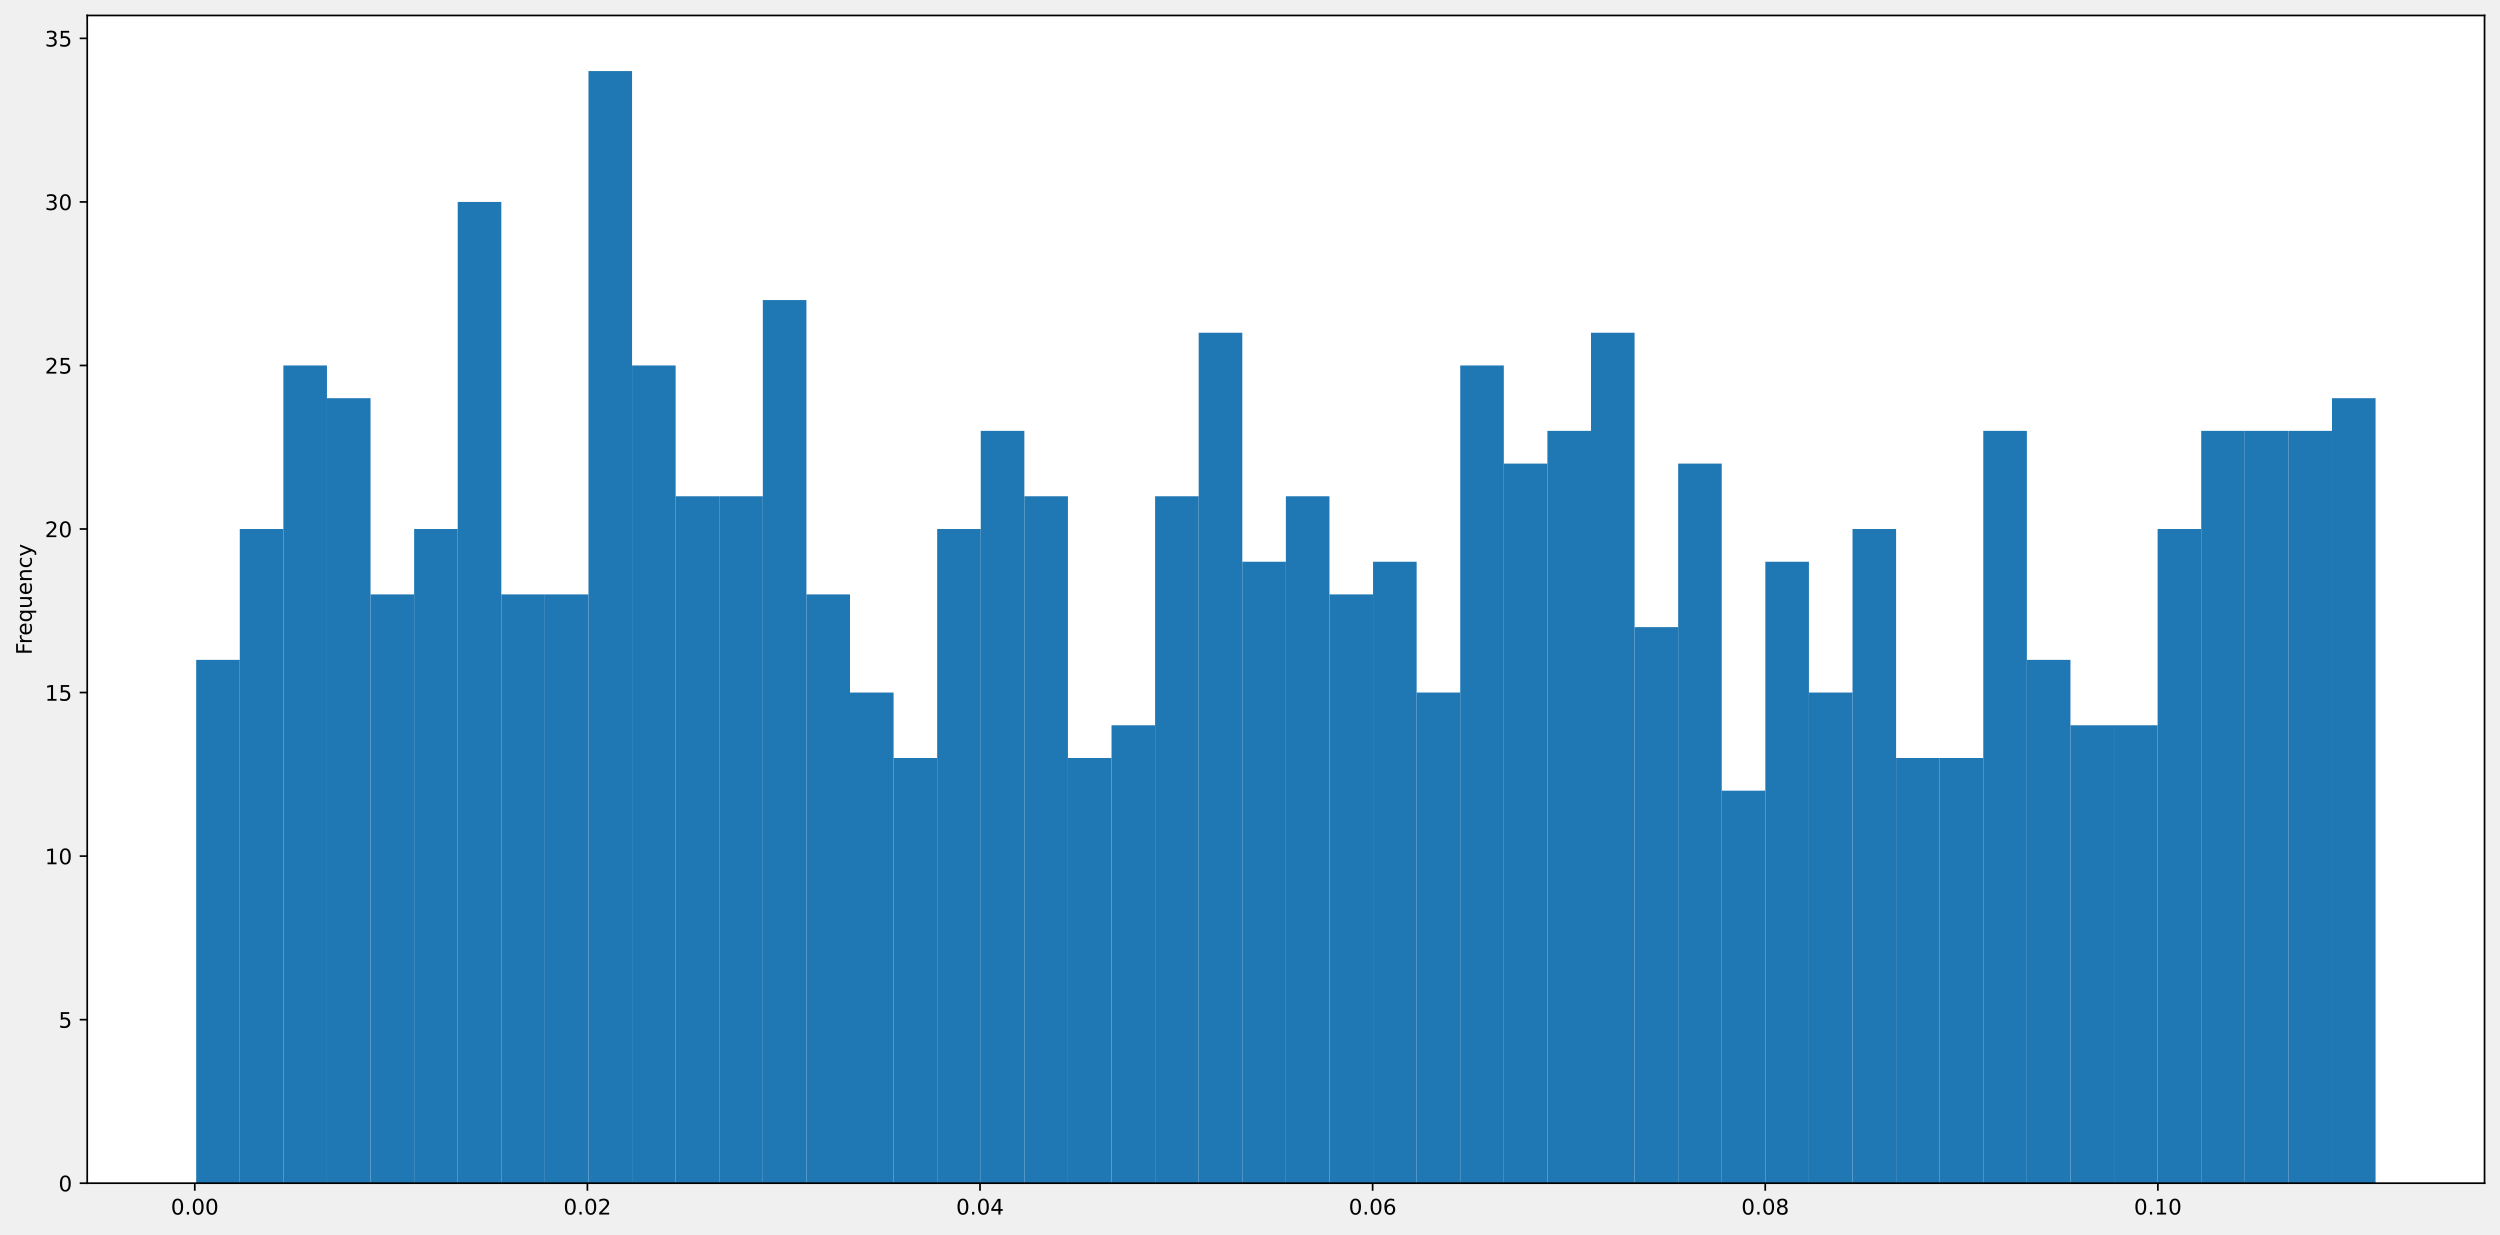
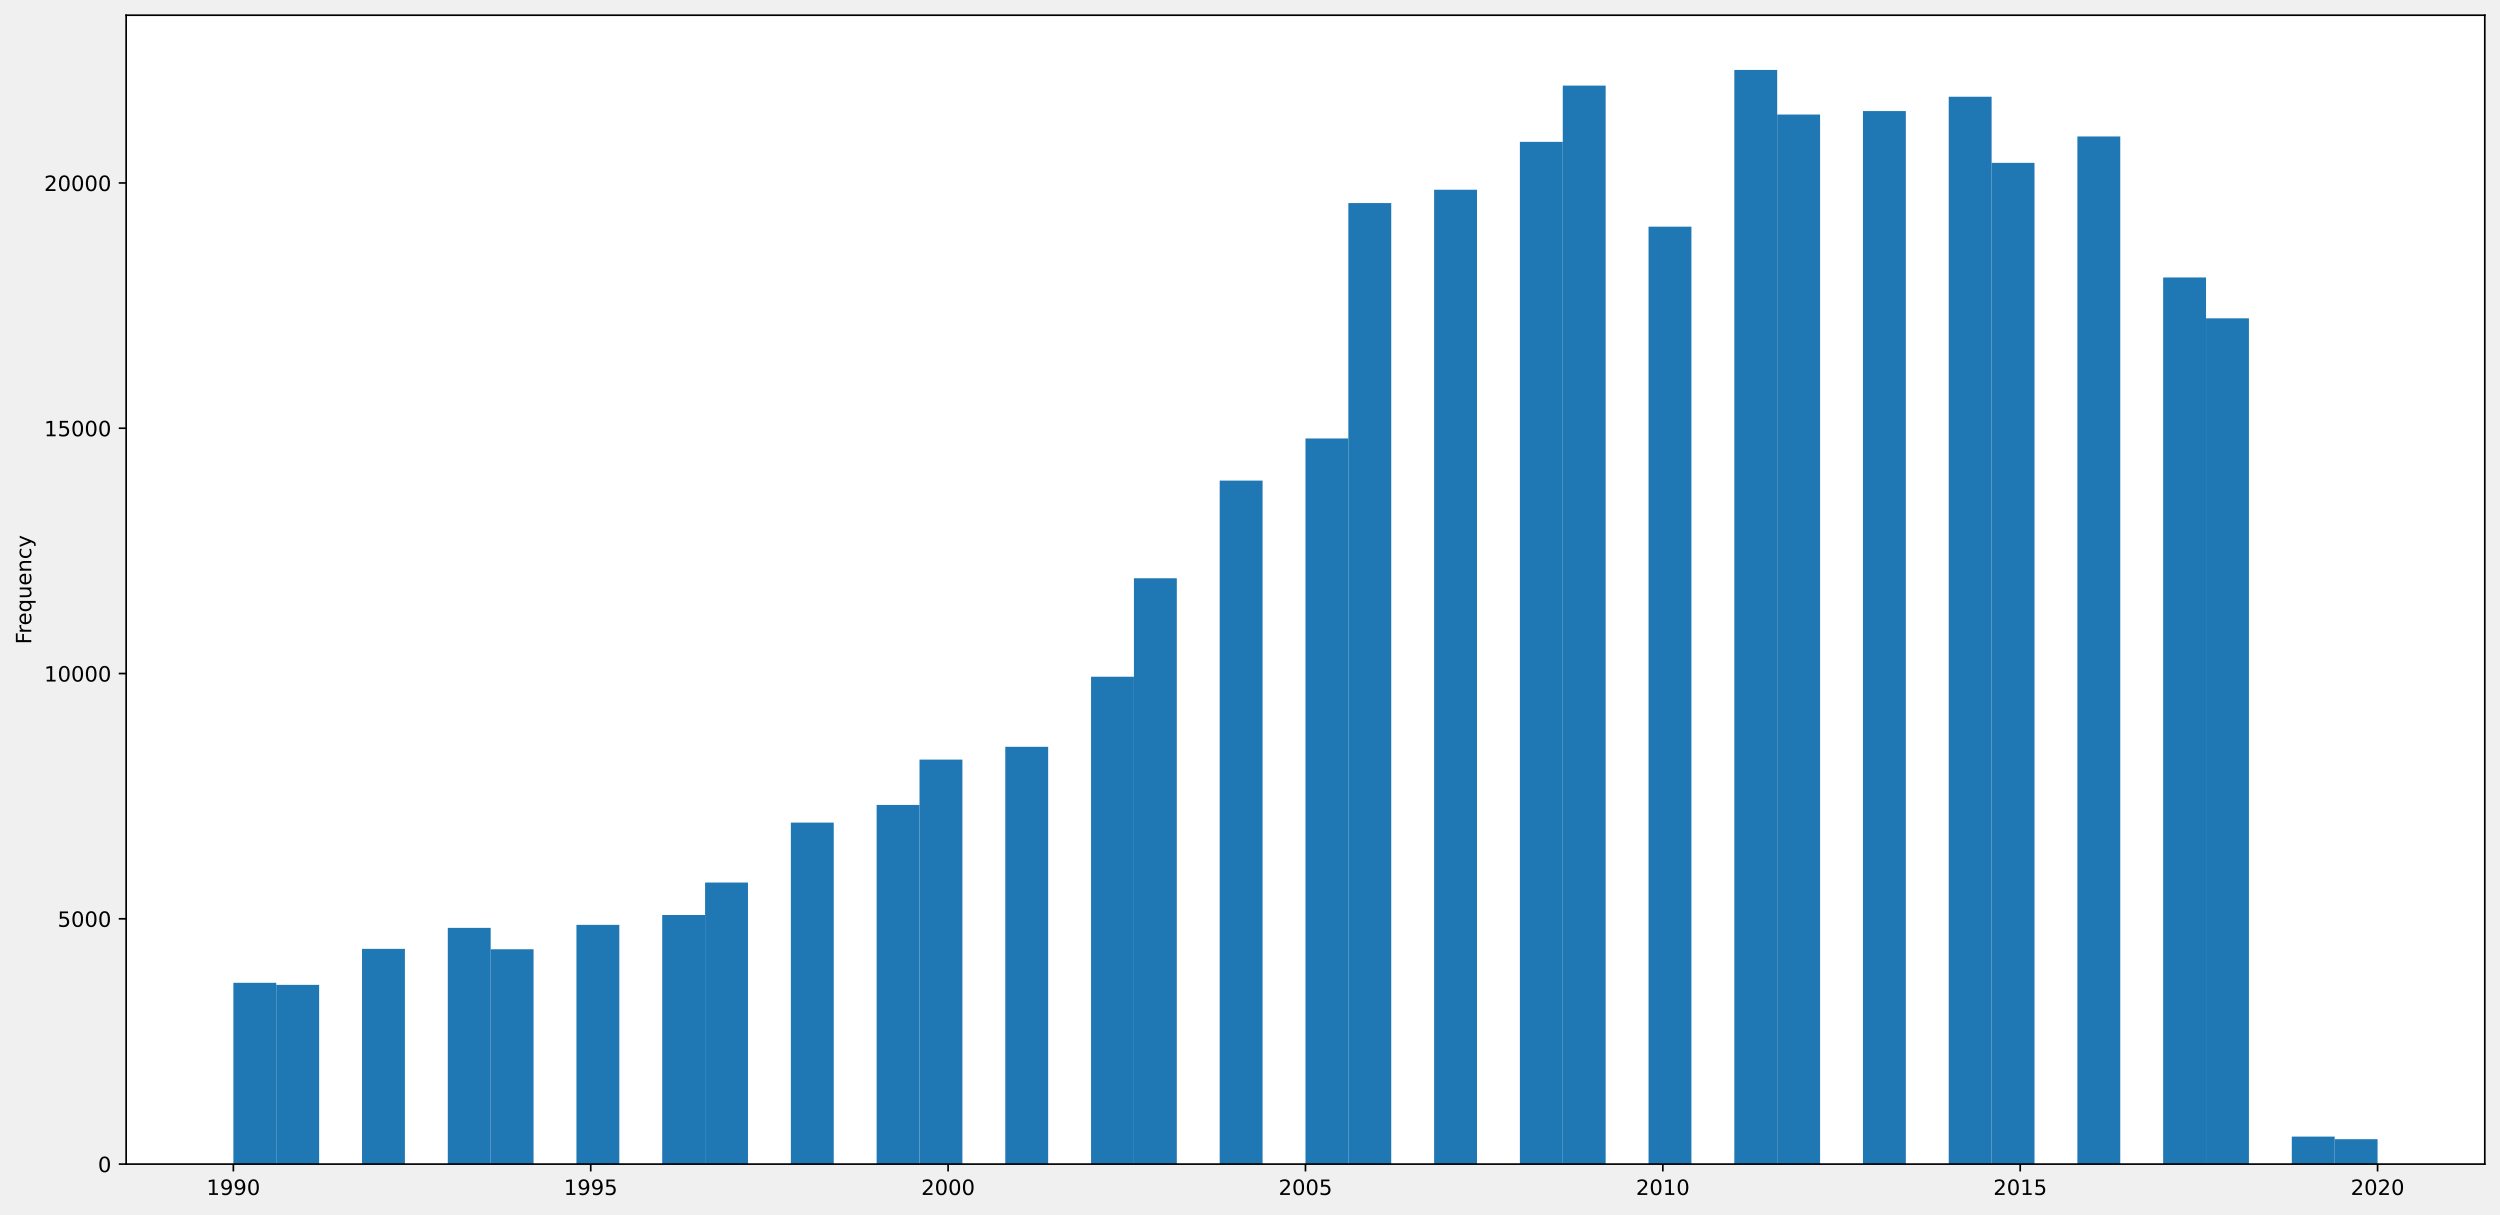
- <svg xmlns="http://www.w3.org/2000/svg" xmlns:xlink="http://www.w3.org/1999/xlink" height="574.678pt" version="1.1" viewBox="0 0 1163.803 574.678" width="1163.803pt">
+ <svg xmlns="http://www.w3.org/2000/svg" xmlns:xlink="http://www.w3.org/1999/xlink" height="574.678pt" version="1.1" viewBox="0 0 1182.891 574.678" width="1182.891pt">
  <defs>
    <style type="text/css">*{stroke-linecap:butt;stroke-linejoin:round;}</style>
  </defs>
  <g id="figure_1">
    <g id="patch_1">
-       <path d="M 0 574.678  L 1163.803 574.678  L 1163.803 0  L 0 0  z " style="fill:none;" />
+       <path d="M 0 574.678  L 1182.891 574.678  L 1182.891 0  L 0 0  z " style="fill:none;" />
    </g>
    <g id="axes_1">
      <g id="patch_2">
-         <path d="M 40.603 550.8  L 1156.603 550.8  L 1156.603 7.2  L 40.603 7.2  z " style="fill:#ffffff;" />
+         <path d="M 59.691 550.8  L 1175.691 550.8  L 1175.691 7.2  L 59.691 7.2  z " style="fill:#ffffff;" />
      </g>
      <g id="patch_3">
-         <path clip-path="url(#p7f6ca63189)" d="M 91.33 550.8  L 111.621 550.8  L 111.621 307.17  L 91.33 307.17  z " style="fill:#1f77b4;" />
+         <path clip-path="url(#p0fec4f0a20)" d="M 110.418 550.8  L 130.709 550.8  L 130.709 465.033  L 110.418 465.033  z " style="fill:#1f77b4;" />
      </g>
      <g id="patch_4">
-         <path clip-path="url(#p7f6ca63189)" d="M 111.621 550.8  L 131.912 550.8  L 131.912 246.262  L 111.621 246.262  z " style="fill:#1f77b4;" />
+         <path clip-path="url(#p0fec4f0a20)" d="M 130.709 550.8  L 151 550.8  L 151 465.984  L 130.709 465.984  z " style="fill:#1f77b4;" />
      </g>
      <g id="patch_5">
-         <path clip-path="url(#p7f6ca63189)" d="M 131.912 550.8  L 152.203 550.8  L 152.203 170.128  L 131.912 170.128  z " style="fill:#1f77b4;" />
+         <path clip-path="url(#p0fec4f0a20)" d="M 151 550.8  L 171.291 550.8  L 171.291 550.8  L 151 550.8  z " style="fill:#1f77b4;" />
      </g>
      <g id="patch_6">
-         <path clip-path="url(#p7f6ca63189)" d="M 152.203 550.8  L 172.494 550.8  L 172.494 185.355  L 152.203 185.355  z " style="fill:#1f77b4;" />
+         <path clip-path="url(#p0fec4f0a20)" d="M 171.291 550.8  L 191.582 550.8  L 191.582 448.947  L 171.291 448.947  z " style="fill:#1f77b4;" />
      </g>
      <g id="patch_7">
-         <path clip-path="url(#p7f6ca63189)" d="M 172.494 550.8  L 192.785 550.8  L 192.785 276.716  L 172.494 276.716  z " style="fill:#1f77b4;" />
+         <path clip-path="url(#p0fec4f0a20)" d="M 191.582 550.8  L 211.872 550.8  L 211.872 550.8  L 191.582 550.8  z " style="fill:#1f77b4;" />
      </g>
      <g id="patch_8">
-         <path clip-path="url(#p7f6ca63189)" d="M 192.785 550.8  L 213.076 550.8  L 213.076 246.262  L 192.785 246.262  z " style="fill:#1f77b4;" />
+         <path clip-path="url(#p0fec4f0a20)" d="M 211.872 550.8  L 232.163 550.8  L 232.163 439.012  L 211.872 439.012  z " style="fill:#1f77b4;" />
      </g>
      <g id="patch_9">
-         <path clip-path="url(#p7f6ca63189)" d="M 213.076 550.8  L 233.367 550.8  L 233.367 93.993  L 213.076 93.993  z " style="fill:#1f77b4;" />
+         <path clip-path="url(#p0fec4f0a20)" d="M 232.163 550.8  L 252.454 550.8  L 252.454 449.156  L 232.163 449.156  z " style="fill:#1f77b4;" />
      </g>
      <g id="patch_10">
-         <path clip-path="url(#p7f6ca63189)" d="M 233.367 550.8  L 253.658 550.8  L 253.658 276.716  L 233.367 276.716  z " style="fill:#1f77b4;" />
+         <path clip-path="url(#p0fec4f0a20)" d="M 252.454 550.8  L 272.745 550.8  L 272.745 550.8  L 252.454 550.8  z " style="fill:#1f77b4;" />
      </g>
      <g id="patch_11">
-         <path clip-path="url(#p7f6ca63189)" d="M 253.658 550.8  L 273.949 550.8  L 273.949 276.716  L 253.658 276.716  z " style="fill:#1f77b4;" />
+         <path clip-path="url(#p0fec4f0a20)" d="M 272.745 550.8  L 293.036 550.8  L 293.036 437.596  L 272.745 437.596  z " style="fill:#1f77b4;" />
      </g>
      <g id="patch_12">
-         <path clip-path="url(#p7f6ca63189)" d="M 273.949 550.8  L 294.239 550.8  L 294.239 33.086  L 273.949 33.086  z " style="fill:#1f77b4;" />
+         <path clip-path="url(#p0fec4f0a20)" d="M 293.036 550.8  L 313.327 550.8  L 313.327 550.8  L 293.036 550.8  z " style="fill:#1f77b4;" />
      </g>
      <g id="patch_13">
-         <path clip-path="url(#p7f6ca63189)" d="M 294.239 550.8  L 314.53 550.8  L 314.53 170.128  L 294.239 170.128  z " style="fill:#1f77b4;" />
+         <path clip-path="url(#p0fec4f0a20)" d="M 313.327 550.8  L 333.618 550.8  L 333.618 432.931  L 313.327 432.931  z " style="fill:#1f77b4;" />
      </g>
      <g id="patch_14">
-         <path clip-path="url(#p7f6ca63189)" d="M 314.53 550.8  L 334.821 550.8  L 334.821 231.035  L 314.53 231.035  z " style="fill:#1f77b4;" />
+         <path clip-path="url(#p0fec4f0a20)" d="M 333.618 550.8  L 353.909 550.8  L 353.909 417.588  L 333.618 417.588  z " style="fill:#1f77b4;" />
      </g>
      <g id="patch_15">
-         <path clip-path="url(#p7f6ca63189)" d="M 334.821 550.8  L 355.112 550.8  L 355.112 231.035  L 334.821 231.035  z " style="fill:#1f77b4;" />
+         <path clip-path="url(#p0fec4f0a20)" d="M 353.909 550.8  L 374.2 550.8  L 374.2 550.8  L 353.909 550.8  z " style="fill:#1f77b4;" />
      </g>
      <g id="patch_16">
-         <path clip-path="url(#p7f6ca63189)" d="M 355.112 550.8  L 375.403 550.8  L 375.403 139.674  L 355.112 139.674  z " style="fill:#1f77b4;" />
+         <path clip-path="url(#p0fec4f0a20)" d="M 374.2 550.8  L 394.491 550.8  L 394.491 389.223  L 374.2 389.223  z " style="fill:#1f77b4;" />
      </g>
      <g id="patch_17">
-         <path clip-path="url(#p7f6ca63189)" d="M 375.403 550.8  L 395.694 550.8  L 395.694 276.716  L 375.403 276.716  z " style="fill:#1f77b4;" />
+         <path clip-path="url(#p0fec4f0a20)" d="M 394.491 550.8  L 414.782 550.8  L 414.782 550.8  L 394.491 550.8  z " style="fill:#1f77b4;" />
      </g>
      <g id="patch_18">
-         <path clip-path="url(#p7f6ca63189)" d="M 395.694 550.8  L 415.985 550.8  L 415.985 322.397  L 395.694 322.397  z " style="fill:#1f77b4;" />
+         <path clip-path="url(#p0fec4f0a20)" d="M 414.782 550.8  L 435.072 550.8  L 435.072 380.844  L 414.782 380.844  z " style="fill:#1f77b4;" />
      </g>
      <g id="patch_19">
-         <path clip-path="url(#p7f6ca63189)" d="M 415.985 550.8  L 436.276 550.8  L 436.276 352.85  L 415.985 352.85  z " style="fill:#1f77b4;" />
+         <path clip-path="url(#p0fec4f0a20)" d="M 435.072 550.8  L 455.363 550.8  L 455.363 359.396  L 435.072 359.396  z " style="fill:#1f77b4;" />
      </g>
      <g id="patch_20">
-         <path clip-path="url(#p7f6ca63189)" d="M 436.276 550.8  L 456.567 550.8  L 456.567 246.262  L 436.276 246.262  z " style="fill:#1f77b4;" />
+         <path clip-path="url(#p0fec4f0a20)" d="M 455.363 550.8  L 475.654 550.8  L 475.654 550.8  L 455.363 550.8  z " style="fill:#1f77b4;" />
      </g>
      <g id="patch_21">
-         <path clip-path="url(#p7f6ca63189)" d="M 456.567 550.8  L 476.858 550.8  L 476.858 200.582  L 456.567 200.582  z " style="fill:#1f77b4;" />
+         <path clip-path="url(#p0fec4f0a20)" d="M 475.654 550.8  L 495.945 550.8  L 495.945 353.338  L 475.654 353.338  z " style="fill:#1f77b4;" />
      </g>
      <g id="patch_22">
-         <path clip-path="url(#p7f6ca63189)" d="M 476.858 550.8  L 497.149 550.8  L 497.149 231.035  L 476.858 231.035  z " style="fill:#1f77b4;" />
+         <path clip-path="url(#p0fec4f0a20)" d="M 495.945 550.8  L 516.236 550.8  L 516.236 550.8  L 495.945 550.8  z " style="fill:#1f77b4;" />
      </g>
      <g id="patch_23">
-         <path clip-path="url(#p7f6ca63189)" d="M 497.149 550.8  L 517.439 550.8  L 517.439 352.85  L 497.149 352.85  z " style="fill:#1f77b4;" />
+         <path clip-path="url(#p0fec4f0a20)" d="M 516.236 550.8  L 536.527 550.8  L 536.527 320.215  L 516.236 320.215  z " style="fill:#1f77b4;" />
      </g>
      <g id="patch_24">
-         <path clip-path="url(#p7f6ca63189)" d="M 517.439 550.8  L 537.73 550.8  L 537.73 337.624  L 517.439 337.624  z " style="fill:#1f77b4;" />
+         <path clip-path="url(#p0fec4f0a20)" d="M 536.527 550.8  L 556.818 550.8  L 556.818 273.606  L 536.527 273.606  z " style="fill:#1f77b4;" />
      </g>
      <g id="patch_25">
-         <path clip-path="url(#p7f6ca63189)" d="M 537.73 550.8  L 558.021 550.8  L 558.021 231.035  L 537.73 231.035  z " style="fill:#1f77b4;" />
+         <path clip-path="url(#p0fec4f0a20)" d="M 556.818 550.8  L 577.109 550.8  L 577.109 550.8  L 556.818 550.8  z " style="fill:#1f77b4;" />
      </g>
      <g id="patch_26">
-         <path clip-path="url(#p7f6ca63189)" d="M 558.021 550.8  L 578.312 550.8  L 578.312 154.901  L 558.021 154.901  z " style="fill:#1f77b4;" />
+         <path clip-path="url(#p0fec4f0a20)" d="M 577.109 550.8  L 597.4 550.8  L 597.4 227.414  L 577.109 227.414  z " style="fill:#1f77b4;" />
      </g>
      <g id="patch_27">
-         <path clip-path="url(#p7f6ca63189)" d="M 578.312 550.8  L 598.603 550.8  L 598.603 261.489  L 578.312 261.489  z " style="fill:#1f77b4;" />
+         <path clip-path="url(#p0fec4f0a20)" d="M 597.4 550.8  L 617.691 550.8  L 617.691 550.8  L 597.4 550.8  z " style="fill:#1f77b4;" />
      </g>
      <g id="patch_28">
-         <path clip-path="url(#p7f6ca63189)" d="M 598.603 550.8  L 618.894 550.8  L 618.894 231.035  L 598.603 231.035  z " style="fill:#1f77b4;" />
+         <path clip-path="url(#p0fec4f0a20)" d="M 617.691 550.8  L 637.982 550.8  L 637.982 207.475  L 617.691 207.475  z " style="fill:#1f77b4;" />
      </g>
      <g id="patch_29">
-         <path clip-path="url(#p7f6ca63189)" d="M 618.894 550.8  L 639.185 550.8  L 639.185 276.716  L 618.894 276.716  z " style="fill:#1f77b4;" />
+         <path clip-path="url(#p0fec4f0a20)" d="M 637.982 550.8  L 658.272 550.8  L 658.272 96.082  L 637.982 96.082  z " style="fill:#1f77b4;" />
      </g>
      <g id="patch_30">
-         <path clip-path="url(#p7f6ca63189)" d="M 639.185 550.8  L 659.476 550.8  L 659.476 261.489  L 639.185 261.489  z " style="fill:#1f77b4;" />
+         <path clip-path="url(#p0fec4f0a20)" d="M 658.272 550.8  L 678.563 550.8  L 678.563 550.8  L 658.272 550.8  z " style="fill:#1f77b4;" />
      </g>
      <g id="patch_31">
-         <path clip-path="url(#p7f6ca63189)" d="M 659.476 550.8  L 679.767 550.8  L 679.767 322.397  L 659.476 322.397  z " style="fill:#1f77b4;" />
+         <path clip-path="url(#p0fec4f0a20)" d="M 678.563 550.8  L 698.854 550.8  L 698.854 89.769  L 678.563 89.769  z " style="fill:#1f77b4;" />
      </g>
      <g id="patch_32">
-         <path clip-path="url(#p7f6ca63189)" d="M 679.767 550.8  L 700.058 550.8  L 700.058 170.128  L 679.767 170.128  z " style="fill:#1f77b4;" />
+         <path clip-path="url(#p0fec4f0a20)" d="M 698.854 550.8  L 719.145 550.8  L 719.145 550.8  L 698.854 550.8  z " style="fill:#1f77b4;" />
      </g>
      <g id="patch_33">
-         <path clip-path="url(#p7f6ca63189)" d="M 700.058 550.8  L 720.349 550.8  L 720.349 215.808  L 700.058 215.808  z " style="fill:#1f77b4;" />
+         <path clip-path="url(#p0fec4f0a20)" d="M 719.145 550.8  L 739.436 550.8  L 739.436 67.114  L 719.145 67.114  z " style="fill:#1f77b4;" />
      </g>
      <g id="patch_34">
-         <path clip-path="url(#p7f6ca63189)" d="M 720.349 550.8  L 740.639 550.8  L 740.639 200.582  L 720.349 200.582  z " style="fill:#1f77b4;" />
+         <path clip-path="url(#p0fec4f0a20)" d="M 739.436 550.8  L 759.727 550.8  L 759.727 40.49  L 739.436 40.49  z " style="fill:#1f77b4;" />
      </g>
      <g id="patch_35">
-         <path clip-path="url(#p7f6ca63189)" d="M 740.639 550.8  L 760.93 550.8  L 760.93 154.901  L 740.639 154.901  z " style="fill:#1f77b4;" />
+         <path clip-path="url(#p0fec4f0a20)" d="M 759.727 550.8  L 780.018 550.8  L 780.018 550.8  L 759.727 550.8  z " style="fill:#1f77b4;" />
      </g>
      <g id="patch_36">
-         <path clip-path="url(#p7f6ca63189)" d="M 760.93 550.8  L 781.221 550.8  L 781.221 291.943  L 760.93 291.943  z " style="fill:#1f77b4;" />
+         <path clip-path="url(#p0fec4f0a20)" d="M 780.018 550.8  L 800.309 550.8  L 800.309 107.247  L 780.018 107.247  z " style="fill:#1f77b4;" />
      </g>
      <g id="patch_37">
-         <path clip-path="url(#p7f6ca63189)" d="M 781.221 550.8  L 801.512 550.8  L 801.512 215.808  L 781.221 215.808  z " style="fill:#1f77b4;" />
+         <path clip-path="url(#p0fec4f0a20)" d="M 800.309 550.8  L 820.6 550.8  L 820.6 550.8  L 800.309 550.8  z " style="fill:#1f77b4;" />
      </g>
      <g id="patch_38">
-         <path clip-path="url(#p7f6ca63189)" d="M 801.512 550.8  L 821.803 550.8  L 821.803 368.077  L 801.512 368.077  z " style="fill:#1f77b4;" />
+         <path clip-path="url(#p0fec4f0a20)" d="M 820.6 550.8  L 840.891 550.8  L 840.891 33.086  L 820.6 33.086  z " style="fill:#1f77b4;" />
      </g>
      <g id="patch_39">
-         <path clip-path="url(#p7f6ca63189)" d="M 821.803 550.8  L 842.094 550.8  L 842.094 261.489  L 821.803 261.489  z " style="fill:#1f77b4;" />
+         <path clip-path="url(#p0fec4f0a20)" d="M 840.891 550.8  L 861.182 550.8  L 861.182 54.208  L 840.891 54.208  z " style="fill:#1f77b4;" />
      </g>
      <g id="patch_40">
-         <path clip-path="url(#p7f6ca63189)" d="M 842.094 550.8  L 862.385 550.8  L 862.385 322.397  L 842.094 322.397  z " style="fill:#1f77b4;" />
+         <path clip-path="url(#p0fec4f0a20)" d="M 861.182 550.8  L 881.472 550.8  L 881.472 550.8  L 861.182 550.8  z " style="fill:#1f77b4;" />
      </g>
      <g id="patch_41">
-         <path clip-path="url(#p7f6ca63189)" d="M 862.385 550.8  L 882.676 550.8  L 882.676 246.262  L 862.385 246.262  z " style="fill:#1f77b4;" />
+         <path clip-path="url(#p0fec4f0a20)" d="M 881.472 550.8  L 901.763 550.8  L 901.763 52.537  L 881.472 52.537  z " style="fill:#1f77b4;" />
      </g>
      <g id="patch_42">
-         <path clip-path="url(#p7f6ca63189)" d="M 882.676 550.8  L 902.967 550.8  L 902.967 352.85  L 882.676 352.85  z " style="fill:#1f77b4;" />
+         <path clip-path="url(#p0fec4f0a20)" d="M 901.763 550.8  L 922.054 550.8  L 922.054 550.8  L 901.763 550.8  z " style="fill:#1f77b4;" />
      </g>
      <g id="patch_43">
-         <path clip-path="url(#p7f6ca63189)" d="M 902.967 550.8  L 923.258 550.8  L 923.258 352.85  L 902.967 352.85  z " style="fill:#1f77b4;" />
+         <path clip-path="url(#p0fec4f0a20)" d="M 922.054 550.8  L 942.345 550.8  L 942.345 45.759  L 922.054 45.759  z " style="fill:#1f77b4;" />
      </g>
      <g id="patch_44">
-         <path clip-path="url(#p7f6ca63189)" d="M 923.258 550.8  L 943.549 550.8  L 943.549 200.582  L 923.258 200.582  z " style="fill:#1f77b4;" />
+         <path clip-path="url(#p0fec4f0a20)" d="M 942.345 550.8  L 962.636 550.8  L 962.636 77.049  L 942.345 77.049  z " style="fill:#1f77b4;" />
      </g>
      <g id="patch_45">
-         <path clip-path="url(#p7f6ca63189)" d="M 943.549 550.8  L 963.839 550.8  L 963.839 307.17  L 943.549 307.17  z " style="fill:#1f77b4;" />
+         <path clip-path="url(#p0fec4f0a20)" d="M 962.636 550.8  L 982.927 550.8  L 982.927 550.8  L 962.636 550.8  z " style="fill:#1f77b4;" />
      </g>
      <g id="patch_46">
-         <path clip-path="url(#p7f6ca63189)" d="M 963.839 550.8  L 984.13 550.8  L 984.13 337.624  L 963.839 337.624  z " style="fill:#1f77b4;" />
+         <path clip-path="url(#p0fec4f0a20)" d="M 982.927 550.8  L 1003.218 550.8  L 1003.218 64.584  L 982.927 64.584  z " style="fill:#1f77b4;" />
      </g>
      <g id="patch_47">
-         <path clip-path="url(#p7f6ca63189)" d="M 984.13 550.8  L 1004.421 550.8  L 1004.421 337.624  L 984.13 337.624  z " style="fill:#1f77b4;" />
+         <path clip-path="url(#p0fec4f0a20)" d="M 1003.218 550.8  L 1023.509 550.8  L 1023.509 550.8  L 1003.218 550.8  z " style="fill:#1f77b4;" />
      </g>
      <g id="patch_48">
-         <path clip-path="url(#p7f6ca63189)" d="M 1004.421 550.8  L 1024.712 550.8  L 1024.712 246.262  L 1004.421 246.262  z " style="fill:#1f77b4;" />
+         <path clip-path="url(#p0fec4f0a20)" d="M 1023.509 550.8  L 1043.8 550.8  L 1043.8 131.271  L 1023.509 131.271  z " style="fill:#1f77b4;" />
      </g>
      <g id="patch_49">
-         <path clip-path="url(#p7f6ca63189)" d="M 1024.712 550.8  L 1045.003 550.8  L 1045.003 200.582  L 1024.712 200.582  z " style="fill:#1f77b4;" />
+         <path clip-path="url(#p0fec4f0a20)" d="M 1043.8 550.8  L 1064.091 550.8  L 1064.091 150.63  L 1043.8 150.63  z " style="fill:#1f77b4;" />
      </g>
      <g id="patch_50">
-         <path clip-path="url(#p7f6ca63189)" d="M 1045.003 550.8  L 1065.294 550.8  L 1065.294 200.582  L 1045.003 200.582  z " style="fill:#1f77b4;" />
+         <path clip-path="url(#p0fec4f0a20)" d="M 1064.091 550.8  L 1084.382 550.8  L 1084.382 550.8  L 1064.091 550.8  z " style="fill:#1f77b4;" />
      </g>
      <g id="patch_51">
-         <path clip-path="url(#p7f6ca63189)" d="M 1065.294 550.8  L 1085.585 550.8  L 1085.585 200.582  L 1065.294 200.582  z " style="fill:#1f77b4;" />
+         <path clip-path="url(#p0fec4f0a20)" d="M 1084.382 550.8  L 1104.672 550.8  L 1104.672 537.801  L 1084.382 537.801  z " style="fill:#1f77b4;" />
      </g>
      <g id="patch_52">
-         <path clip-path="url(#p7f6ca63189)" d="M 1085.585 550.8  L 1105.876 550.8  L 1105.876 185.355  L 1085.585 185.355  z " style="fill:#1f77b4;" />
+         <path clip-path="url(#p0fec4f0a20)" d="M 1104.672 550.8  L 1124.963 550.8  L 1124.963 539.008  L 1104.672 539.008  z " style="fill:#1f77b4;" />
      </g>
      <g id="matplotlib.axis_1">
        <g id="xtick_1">
          <g id="line2d_1">
            <defs>
-               <path d="M 0 0  L 0 3.5  " id="m30f6411cb1" style="stroke:#000000;stroke-width:0.8;" />
+               <path d="M 0 0  L 0 3.5  " id="md512fdc4e4" style="stroke:#000000;stroke-width:0.8;" />
            </defs>
            <g>
-               <use style="stroke:#000000;stroke-width:0.8;" x="90.674" xlink:href="#m30f6411cb1" y="550.8" />
+               <use style="stroke:#000000;stroke-width:0.8;" x="110.418" xlink:href="#md512fdc4e4" y="550.8" />
            </g>
          </g>
          <g id="text_1">
-             <g transform="translate(79.54167 565.3984)scale(0.1 -0.1)">
+             <g transform="translate(97.6929 565.3984)scale(0.1 -0.1)">
              <defs>
+                 <path d="M 12.406 8.297  L 28.516 8.297  L 28.516 63.922  L 10.984 60.406  L 10.984 69.391  L 28.422 72.906  L 38.281 72.906  L 38.281 8.297  L 54.391 8.297  L 54.391 0  L 12.406 0  z " id="DejaVuSans-49" />
+                 <path d="M 10.984 1.516  L 10.984 10.5  Q 14.703 8.734 18.5 7.812  Q 22.312 6.891 25.984 6.891  Q 35.75 6.891 40.891 13.453  Q 46.047 20.016 46.781 33.406  Q 43.953 29.203 39.594 26.953  Q 35.25 24.703 29.984 24.703  Q 19.047 24.703 12.672 31.312  Q 6.297 37.938 6.297 49.422  Q 6.297 60.641 12.938 67.422  Q 19.578 74.219 30.609 74.219  Q 43.266 74.219 49.922 64.516  Q 56.594 54.828 56.594 36.375  Q 56.594 19.141 48.406 8.859  Q 40.234 -1.422 26.422 -1.422  Q 22.703 -1.422 18.891 -0.688  Q 15.094 0.047 10.984 1.516  z M 30.609 32.422  Q 37.25 32.422 41.125 36.953  Q 45.016 41.5 45.016 49.422  Q 45.016 57.281 41.125 61.844  Q 37.25 66.406 30.609 66.406  Q 23.969 66.406 20.094 61.844  Q 16.219 57.281 16.219 49.422  Q 16.219 41.5 20.094 36.953  Q 23.969 32.422 30.609 32.422  z " id="DejaVuSans-57" />
                <path d="M 31.781 66.406  Q 24.172 66.406 20.328 58.906  Q 16.5 51.422 16.5 36.375  Q 16.5 21.391 20.328 13.891  Q 24.172 6.391 31.781 6.391  Q 39.453 6.391 43.281 13.891  Q 47.125 21.391 47.125 36.375  Q 47.125 51.422 43.281 58.906  Q 39.453 66.406 31.781 66.406  z M 31.781 74.219  Q 44.047 74.219 50.516 64.516  Q 56.984 54.828 56.984 36.375  Q 56.984 17.969 50.516 8.266  Q 44.047 -1.422 31.781 -1.422  Q 19.531 -1.422 13.062 8.266  Q 6.594 17.969 6.594 36.375  Q 6.594 54.828 13.062 64.516  Q 19.531 74.219 31.781 74.219  z " id="DejaVuSans-48" />
-                 <path d="M 10.688 12.406  L 21 12.406  L 21 0  L 10.688 0  z " id="DejaVuSans-46" />
              </defs>
-               <use xlink:href="#DejaVuSans-48" />
-               <use x="63.623" xlink:href="#DejaVuSans-46" />
-               <use x="95.41" xlink:href="#DejaVuSans-48" />
-               <use x="159.033" xlink:href="#DejaVuSans-48" />
+               <use xlink:href="#DejaVuSans-49" />
+               <use x="63.623" xlink:href="#DejaVuSans-57" />
+               <use x="127.246" xlink:href="#DejaVuSans-57" />
+               <use x="190.869" xlink:href="#DejaVuSans-48" />
            </g>
          </g>
        </g>
        <g id="xtick_2">
          <g id="line2d_2">
            <g>
-               <use style="stroke:#000000;stroke-width:0.8;" x="273.447" xlink:href="#m30f6411cb1" y="550.8" />
+               <use style="stroke:#000000;stroke-width:0.8;" x="279.509" xlink:href="#md512fdc4e4" y="550.8" />
            </g>
          </g>
          <g id="text_2">
-             <g transform="translate(262.3139 565.3984)scale(0.1 -0.1)">
+             <g transform="translate(266.7838 565.3984)scale(0.1 -0.1)">
+               <defs>
+                 <path d="M 10.797 72.906  L 49.516 72.906  L 49.516 64.594  L 19.828 64.594  L 19.828 46.734  Q 21.969 47.469 24.109 47.828  Q 26.266 48.188 28.422 48.188  Q 40.625 48.188 47.75 41.5  Q 54.891 34.812 54.891 23.391  Q 54.891 11.625 47.562 5.094  Q 40.234 -1.422 26.906 -1.422  Q 22.312 -1.422 17.547 -0.641  Q 12.797 0.141 7.719 1.703  L 7.719 11.625  Q 12.109 9.234 16.797 8.062  Q 21.484 6.891 26.703 6.891  Q 35.156 6.891 40.078 11.328  Q 45.016 15.766 45.016 23.391  Q 45.016 31 40.078 35.438  Q 35.156 39.891 26.703 39.891  Q 22.75 39.891 18.812 39.016  Q 14.891 38.141 10.797 36.281  z " id="DejaVuSans-53" />
+               </defs>
+               <use xlink:href="#DejaVuSans-49" />
+               <use x="63.623" xlink:href="#DejaVuSans-57" />
+               <use x="127.246" xlink:href="#DejaVuSans-57" />
+               <use x="190.869" xlink:href="#DejaVuSans-53" />
+             </g>
+           </g>
+         </g>
+         <g id="xtick_3">
+           <g id="line2d_3">
+             <g>
+               <use style="stroke:#000000;stroke-width:0.8;" x="448.6" xlink:href="#md512fdc4e4" y="550.8" />
+             </g>
+           </g>
+           <g id="text_3">
+             <g transform="translate(435.8747 565.3984)scale(0.1 -0.1)">
              <defs>
                <path d="M 19.188 8.297  L 53.609 8.297  L 53.609 0  L 7.328 0  L 7.328 8.297  Q 12.938 14.109 22.625 23.891  Q 32.328 33.688 34.812 36.531  Q 39.547 41.844 41.422 45.531  Q 43.312 49.219 43.312 52.781  Q 43.312 58.594 39.234 62.25  Q 35.156 65.922 28.609 65.922  Q 23.969 65.922 18.812 64.312  Q 13.672 62.703 7.812 59.422  L 7.812 69.391  Q 13.766 71.781 18.938 73  Q 24.125 74.219 28.422 74.219  Q 39.75 74.219 46.484 68.547  Q 53.219 62.891 53.219 53.422  Q 53.219 48.922 51.531 44.891  Q 49.859 40.875 45.406 35.406  Q 44.188 33.984 37.641 27.219  Q 31.109 20.453 19.188 8.297  z " id="DejaVuSans-50" />
              </defs>
-               <use xlink:href="#DejaVuSans-48" />
-               <use x="63.623" xlink:href="#DejaVuSans-46" />
-               <use x="95.41" xlink:href="#DejaVuSans-48" />
-               <use x="159.033" xlink:href="#DejaVuSans-50" />
-             </g>
-           </g>
-         </g>
-         <g id="xtick_3">
-           <g id="line2d_3">
-             <g>
-               <use style="stroke:#000000;stroke-width:0.8;" x="456.219" xlink:href="#m30f6411cb1" y="550.8" />
-             </g>
-           </g>
-           <g id="text_3">
-             <g transform="translate(445.0862 565.3984)scale(0.1 -0.1)">
-               <defs>
-                 <path d="M 37.797 64.312  L 12.891 25.391  L 37.797 25.391  z M 35.203 72.906  L 47.609 72.906  L 47.609 25.391  L 58.016 25.391  L 58.016 17.188  L 47.609 17.188  L 47.609 0  L 37.797 0  L 37.797 17.188  L 4.891 17.188  L 4.891 26.703  z " id="DejaVuSans-52" />
-               </defs>
-               <use xlink:href="#DejaVuSans-48" />
-               <use x="63.623" xlink:href="#DejaVuSans-46" />
-               <use x="95.41" xlink:href="#DejaVuSans-48" />
-               <use x="159.033" xlink:href="#DejaVuSans-52" />
+               <use xlink:href="#DejaVuSans-50" />
+               <use x="63.623" xlink:href="#DejaVuSans-48" />
+               <use x="127.246" xlink:href="#DejaVuSans-48" />
+               <use x="190.869" xlink:href="#DejaVuSans-48" />
            </g>
          </g>
        </g>
        <g id="xtick_4">
          <g id="line2d_4">
            <g>
-               <use style="stroke:#000000;stroke-width:0.8;" x="638.991" xlink:href="#m30f6411cb1" y="550.8" />
+               <use style="stroke:#000000;stroke-width:0.8;" x="617.691" xlink:href="#md512fdc4e4" y="550.8" />
            </g>
          </g>
          <g id="text_4">
-             <g transform="translate(627.8585 565.3984)scale(0.1 -0.1)">
-               <defs>
-                 <path d="M 33.016 40.375  Q 26.375 40.375 22.484 35.828  Q 18.609 31.297 18.609 23.391  Q 18.609 15.531 22.484 10.953  Q 26.375 6.391 33.016 6.391  Q 39.656 6.391 43.531 10.953  Q 47.406 15.531 47.406 23.391  Q 47.406 31.297 43.531 35.828  Q 39.656 40.375 33.016 40.375  z M 52.594 71.297  L 52.594 62.312  Q 48.875 64.062 45.094 64.984  Q 41.312 65.922 37.594 65.922  Q 27.828 65.922 22.672 59.328  Q 17.531 52.734 16.797 39.406  Q 19.672 43.656 24.016 45.922  Q 28.375 48.188 33.594 48.188  Q 44.578 48.188 50.953 41.516  Q 57.328 34.859 57.328 23.391  Q 57.328 12.156 50.688 5.359  Q 44.047 -1.422 33.016 -1.422  Q 20.359 -1.422 13.672 8.266  Q 6.984 17.969 6.984 36.375  Q 6.984 53.656 15.188 63.938  Q 23.391 74.219 37.203 74.219  Q 40.922 74.219 44.703 73.484  Q 48.484 72.75 52.594 71.297  z " id="DejaVuSans-54" />
-               </defs>
-               <use xlink:href="#DejaVuSans-48" />
-               <use x="63.623" xlink:href="#DejaVuSans-46" />
-               <use x="95.41" xlink:href="#DejaVuSans-48" />
-               <use x="159.033" xlink:href="#DejaVuSans-54" />
+             <g transform="translate(604.9656 565.3984)scale(0.1 -0.1)">
+               <use xlink:href="#DejaVuSans-50" />
+               <use x="63.623" xlink:href="#DejaVuSans-48" />
+               <use x="127.246" xlink:href="#DejaVuSans-48" />
+               <use x="190.869" xlink:href="#DejaVuSans-53" />
            </g>
          </g>
        </g>
        <g id="xtick_5">
          <g id="line2d_5">
            <g>
-               <use style="stroke:#000000;stroke-width:0.8;" x="821.764" xlink:href="#m30f6411cb1" y="550.8" />
+               <use style="stroke:#000000;stroke-width:0.8;" x="786.782" xlink:href="#md512fdc4e4" y="550.8" />
            </g>
          </g>
          <g id="text_5">
-             <g transform="translate(810.6308 565.3984)scale(0.1 -0.1)">
-               <defs>
-                 <path d="M 31.781 34.625  Q 24.75 34.625 20.719 30.859  Q 16.703 27.094 16.703 20.516  Q 16.703 13.922 20.719 10.156  Q 24.75 6.391 31.781 6.391  Q 38.812 6.391 42.859 10.172  Q 46.922 13.969 46.922 20.516  Q 46.922 27.094 42.891 30.859  Q 38.875 34.625 31.781 34.625  z M 21.922 38.812  Q 15.578 40.375 12.031 44.719  Q 8.5 49.078 8.5 55.328  Q 8.5 64.062 14.719 69.141  Q 20.953 74.219 31.781 74.219  Q 42.672 74.219 48.875 69.141  Q 55.078 64.062 55.078 55.328  Q 55.078 49.078 51.531 44.719  Q 48 40.375 41.703 38.812  Q 48.828 37.156 52.797 32.312  Q 56.781 27.484 56.781 20.516  Q 56.781 9.906 50.312 4.234  Q 43.844 -1.422 31.781 -1.422  Q 19.734 -1.422 13.25 4.234  Q 6.781 9.906 6.781 20.516  Q 6.781 27.484 10.781 32.312  Q 14.797 37.156 21.922 38.812  z M 18.312 54.391  Q 18.312 48.734 21.844 45.562  Q 25.391 42.391 31.781 42.391  Q 38.141 42.391 41.719 45.562  Q 45.312 48.734 45.312 54.391  Q 45.312 60.062 41.719 63.234  Q 38.141 66.406 31.781 66.406  Q 25.391 66.406 21.844 63.234  Q 18.312 60.062 18.312 54.391  z " id="DejaVuSans-56" />
-               </defs>
-               <use xlink:href="#DejaVuSans-48" />
-               <use x="63.623" xlink:href="#DejaVuSans-46" />
-               <use x="95.41" xlink:href="#DejaVuSans-48" />
-               <use x="159.033" xlink:href="#DejaVuSans-56" />
+             <g transform="translate(774.0565 565.3984)scale(0.1 -0.1)">
+               <use xlink:href="#DejaVuSans-50" />
+               <use x="63.623" xlink:href="#DejaVuSans-48" />
+               <use x="127.246" xlink:href="#DejaVuSans-49" />
+               <use x="190.869" xlink:href="#DejaVuSans-48" />
            </g>
          </g>
        </g>
        <g id="xtick_6">
          <g id="line2d_6">
            <g>
-               <use style="stroke:#000000;stroke-width:0.8;" x="1004.536" xlink:href="#m30f6411cb1" y="550.8" />
+               <use style="stroke:#000000;stroke-width:0.8;" x="955.872" xlink:href="#md512fdc4e4" y="550.8" />
            </g>
          </g>
          <g id="text_6">
-             <g transform="translate(993.403 565.3984)scale(0.1 -0.1)">
-               <defs>
-                 <path d="M 12.406 8.297  L 28.516 8.297  L 28.516 63.922  L 10.984 60.406  L 10.984 69.391  L 28.422 72.906  L 38.281 72.906  L 38.281 8.297  L 54.391 8.297  L 54.391 0  L 12.406 0  z " id="DejaVuSans-49" />
-               </defs>
-               <use xlink:href="#DejaVuSans-48" />
-               <use x="63.623" xlink:href="#DejaVuSans-46" />
-               <use x="95.41" xlink:href="#DejaVuSans-49" />
-               <use x="159.033" xlink:href="#DejaVuSans-48" />
+             <g transform="translate(943.1474 565.3984)scale(0.1 -0.1)">
+               <use xlink:href="#DejaVuSans-50" />
+               <use x="63.623" xlink:href="#DejaVuSans-48" />
+               <use x="127.246" xlink:href="#DejaVuSans-49" />
+               <use x="190.869" xlink:href="#DejaVuSans-53" />
+             </g>
+           </g>
+         </g>
+         <g id="xtick_7">
+           <g id="line2d_7">
+             <g>
+               <use style="stroke:#000000;stroke-width:0.8;" x="1124.963" xlink:href="#md512fdc4e4" y="550.8" />
+             </g>
+           </g>
+           <g id="text_7">
+             <g transform="translate(1112.238 565.3984)scale(0.1 -0.1)">
+               <use xlink:href="#DejaVuSans-50" />
+               <use x="63.623" xlink:href="#DejaVuSans-48" />
+               <use x="127.246" xlink:href="#DejaVuSans-50" />
+               <use x="190.869" xlink:href="#DejaVuSans-48" />
            </g>
          </g>
        </g>
      </g>
      <g id="matplotlib.axis_2">
        <g id="ytick_1">
-           <g id="line2d_7">
+           <g id="line2d_8">
            <defs>
-               <path d="M 0 0  L -3.5 0  " id="me6c3a67c19" style="stroke:#000000;stroke-width:0.8;" />
+               <path d="M 0 0  L -3.5 0  " id="m4a673a4a5e" style="stroke:#000000;stroke-width:0.8;" />
            </defs>
            <g>
-               <use style="stroke:#000000;stroke-width:0.8;" x="40.603" xlink:href="#me6c3a67c19" y="550.8" />
-             </g>
-           </g>
-           <g id="text_7">
-             <g transform="translate(27.24063 554.5992)scale(0.1 -0.1)">
+               <use style="stroke:#000000;stroke-width:0.8;" x="59.691" xlink:href="#m4a673a4a5e" y="550.8" />
+             </g>
+           </g>
+           <g id="text_8">
+             <g transform="translate(46.32812 554.5992)scale(0.1 -0.1)">
              <use xlink:href="#DejaVuSans-48" />
            </g>
          </g>
        </g>
        <g id="ytick_2">
-           <g id="line2d_8">
-             <g>
-               <use style="stroke:#000000;stroke-width:0.8;" x="40.603" xlink:href="#me6c3a67c19" y="474.666" />
-             </g>
-           </g>
-           <g id="text_8">
-             <g transform="translate(27.24063 478.4648)scale(0.1 -0.1)">
-               <defs>
-                 <path d="M 10.797 72.906  L 49.516 72.906  L 49.516 64.594  L 19.828 64.594  L 19.828 46.734  Q 21.969 47.469 24.109 47.828  Q 26.266 48.188 28.422 48.188  Q 40.625 48.188 47.75 41.5  Q 54.891 34.812 54.891 23.391  Q 54.891 11.625 47.562 5.094  Q 40.234 -1.422 26.906 -1.422  Q 22.312 -1.422 17.547 -0.641  Q 12.797 0.141 7.719 1.703  L 7.719 11.625  Q 12.109 9.234 16.797 8.062  Q 21.484 6.891 26.703 6.891  Q 35.156 6.891 40.078 11.328  Q 45.016 15.766 45.016 23.391  Q 45.016 31 40.078 35.438  Q 35.156 39.891 26.703 39.891  Q 22.75 39.891 18.812 39.016  Q 14.891 38.141 10.797 36.281  z " id="DejaVuSans-53" />
-               </defs>
+           <g id="line2d_9">
+             <g>
+               <use style="stroke:#000000;stroke-width:0.8;" x="59.691" xlink:href="#m4a673a4a5e" y="434.741" />
+             </g>
+           </g>
+           <g id="text_9">
+             <g transform="translate(27.24063 438.5406)scale(0.1 -0.1)">
              <use xlink:href="#DejaVuSans-53" />
+               <use x="63.623" xlink:href="#DejaVuSans-48" />
+               <use x="127.246" xlink:href="#DejaVuSans-48" />
+               <use x="190.869" xlink:href="#DejaVuSans-48" />
            </g>
          </g>
        </g>
        <g id="ytick_3">
-           <g id="line2d_9">
-             <g>
-               <use style="stroke:#000000;stroke-width:0.8;" x="40.603" xlink:href="#me6c3a67c19" y="398.531" />
-             </g>
-           </g>
-           <g id="text_9">
-             <g transform="translate(20.87813 402.3303)scale(0.1 -0.1)">
+           <g id="line2d_10">
+             <g>
+               <use style="stroke:#000000;stroke-width:0.8;" x="59.691" xlink:href="#m4a673a4a5e" y="318.683" />
+             </g>
+           </g>
+           <g id="text_10">
+             <g transform="translate(20.87813 322.482)scale(0.1 -0.1)">
              <use xlink:href="#DejaVuSans-49" />
              <use x="63.623" xlink:href="#DejaVuSans-48" />
+               <use x="127.246" xlink:href="#DejaVuSans-48" />
+               <use x="190.869" xlink:href="#DejaVuSans-48" />
+               <use x="254.492" xlink:href="#DejaVuSans-48" />
            </g>
          </g>
        </g>
        <g id="ytick_4">
-           <g id="line2d_10">
-             <g>
-               <use style="stroke:#000000;stroke-width:0.8;" x="40.603" xlink:href="#me6c3a67c19" y="322.397" />
-             </g>
-           </g>
-           <g id="text_10">
-             <g transform="translate(20.87813 326.1959)scale(0.1 -0.1)">
+           <g id="line2d_11">
+             <g>
+               <use style="stroke:#000000;stroke-width:0.8;" x="59.691" xlink:href="#m4a673a4a5e" y="202.624" />
+             </g>
+           </g>
+           <g id="text_11">
+             <g transform="translate(20.87813 206.4234)scale(0.1 -0.1)">
              <use xlink:href="#DejaVuSans-49" />
              <use x="63.623" xlink:href="#DejaVuSans-53" />
+               <use x="127.246" xlink:href="#DejaVuSans-48" />
+               <use x="190.869" xlink:href="#DejaVuSans-48" />
+               <use x="254.492" xlink:href="#DejaVuSans-48" />
            </g>
          </g>
        </g>
        <g id="ytick_5">
-           <g id="line2d_11">
-             <g>
-               <use style="stroke:#000000;stroke-width:0.8;" x="40.603" xlink:href="#me6c3a67c19" y="246.262" />
-             </g>
-           </g>
-           <g id="text_11">
-             <g transform="translate(20.87813 250.0614)scale(0.1 -0.1)">
-               <use xlink:href="#DejaVuSans-50" />
-               <use x="63.623" xlink:href="#DejaVuSans-48" />
-             </g>
-           </g>
-         </g>
-         <g id="ytick_6">
          <g id="line2d_12">
            <g>
-               <use style="stroke:#000000;stroke-width:0.8;" x="40.603" xlink:href="#me6c3a67c19" y="170.128" />
+               <use style="stroke:#000000;stroke-width:0.8;" x="59.691" xlink:href="#m4a673a4a5e" y="86.566" />
            </g>
          </g>
          <g id="text_12">
-             <g transform="translate(20.87813 173.927)scale(0.1 -0.1)">
-               <use xlink:href="#DejaVuSans-50" />
-               <use x="63.623" xlink:href="#DejaVuSans-53" />
-             </g>
-           </g>
-         </g>
-         <g id="ytick_7">
-           <g id="line2d_13">
-             <g>
-               <use style="stroke:#000000;stroke-width:0.8;" x="40.603" xlink:href="#me6c3a67c19" y="93.993" />
-             </g>
-           </g>
-           <g id="text_13">
-             <g transform="translate(20.87813 97.7925)scale(0.1 -0.1)">
-               <defs>
-                 <path d="M 40.578 39.312  Q 47.656 37.797 51.625 33  Q 55.609 28.219 55.609 21.188  Q 55.609 10.406 48.188 4.484  Q 40.766 -1.422 27.094 -1.422  Q 22.516 -1.422 17.656 -0.516  Q 12.797 0.391 7.625 2.203  L 7.625 11.719  Q 11.719 9.328 16.594 8.109  Q 21.484 6.891 26.812 6.891  Q 36.078 6.891 40.938 10.547  Q 45.797 14.203 45.797 21.188  Q 45.797 27.641 41.281 31.266  Q 36.766 34.906 28.719 34.906  L 20.219 34.906  L 20.219 43.016  L 29.109 43.016  Q 36.375 43.016 40.234 45.922  Q 44.094 48.828 44.094 54.297  Q 44.094 59.906 40.109 62.906  Q 36.141 65.922 28.719 65.922  Q 24.656 65.922 20.016 65.031  Q 15.375 64.156 9.812 62.312  L 9.812 71.094  Q 15.438 72.656 20.344 73.438  Q 25.25 74.219 29.594 74.219  Q 40.828 74.219 47.359 69.109  Q 53.906 64.016 53.906 55.328  Q 53.906 49.266 50.438 45.094  Q 46.969 40.922 40.578 39.312  z " id="DejaVuSans-51" />
-               </defs>
-               <use xlink:href="#DejaVuSans-51" />
-               <use x="63.623" xlink:href="#DejaVuSans-48" />
-             </g>
-           </g>
-         </g>
-         <g id="ytick_8">
-           <g id="line2d_14">
-             <g>
-               <use style="stroke:#000000;stroke-width:0.8;" x="40.603" xlink:href="#me6c3a67c19" y="17.859" />
-             </g>
-           </g>
-           <g id="text_14">
-             <g transform="translate(20.87813 21.65804)scale(0.1 -0.1)">
-               <use xlink:href="#DejaVuSans-51" />
-               <use x="63.623" xlink:href="#DejaVuSans-53" />
-             </g>
-           </g>
-         </g>
-         <g id="text_15">
+             <g transform="translate(20.87813 90.36474)scale(0.1 -0.1)">
+               <use xlink:href="#DejaVuSans-50" />
+               <use x="63.623" xlink:href="#DejaVuSans-48" />
+               <use x="127.246" xlink:href="#DejaVuSans-48" />
+               <use x="190.869" xlink:href="#DejaVuSans-48" />
+               <use x="254.492" xlink:href="#DejaVuSans-48" />
+             </g>
+           </g>
+         </g>
+         <g id="text_13">
          <g transform="translate(14.79844 304.8297)rotate(-90)scale(0.1 -0.1)">
            <defs>
              <path d="M 9.812 72.906  L 51.703 72.906  L 51.703 64.594  L 19.672 64.594  L 19.672 43.109  L 48.578 43.109  L 48.578 34.812  L 19.672 34.812  L 19.672 0  L 9.812 0  z " id="DejaVuSans-70" />
              <path d="M 41.109 46.297  Q 39.594 47.172 37.812 47.578  Q 36.031 48 33.891 48  Q 26.266 48 22.188 43.047  Q 18.109 38.094 18.109 28.812  L 18.109 0  L 9.078 0  L 9.078 54.688  L 18.109 54.688  L 18.109 46.188  Q 20.953 51.172 25.484 53.578  Q 30.031 56 36.531 56  Q 37.453 56 38.578 55.875  Q 39.703 55.766 41.062 55.516  z " id="DejaVuSans-114" />
              <path d="M 56.203 29.594  L 56.203 25.203  L 14.891 25.203  Q 15.484 15.922 20.484 11.062  Q 25.484 6.203 34.422 6.203  Q 39.594 6.203 44.453 7.469  Q 49.312 8.734 54.109 11.281  L 54.109 2.781  Q 49.266 0.734 44.188 -0.344  Q 39.109 -1.422 33.891 -1.422  Q 20.797 -1.422 13.156 6.188  Q 5.516 13.812 5.516 26.812  Q 5.516 40.234 12.766 48.109  Q 20.016 56 32.328 56  Q 43.359 56 49.781 48.891  Q 56.203 41.797 56.203 29.594  z M 47.219 32.234  Q 47.125 39.594 43.094 43.984  Q 39.062 48.391 32.422 48.391  Q 24.906 48.391 20.391 44.141  Q 15.875 39.891 15.188 32.172  z " id="DejaVuSans-101" />
              <path d="M 14.797 27.297  Q 14.797 17.391 18.875 11.75  Q 22.953 6.109 30.078 6.109  Q 37.203 6.109 41.297 11.75  Q 45.406 17.391 45.406 27.297  Q 45.406 37.203 41.297 42.844  Q 37.203 48.484 30.078 48.484  Q 22.953 48.484 18.875 42.844  Q 14.797 37.203 14.797 27.297  z M 45.406 8.203  Q 42.578 3.328 38.25 0.953  Q 33.938 -1.422 27.875 -1.422  Q 17.969 -1.422 11.734 6.484  Q 5.516 14.406 5.516 27.297  Q 5.516 40.188 11.734 48.094  Q 17.969 56 27.875 56  Q 33.938 56 38.25 53.625  Q 42.578 51.266 45.406 46.391  L 45.406 54.688  L 54.391 54.688  L 54.391 -20.797  L 45.406 -20.797  z " id="DejaVuSans-113" />
              <path d="M 8.5 21.578  L 8.5 54.688  L 17.484 54.688  L 17.484 21.922  Q 17.484 14.156 20.5 10.266  Q 23.531 6.391 29.594 6.391  Q 36.859 6.391 41.078 11.031  Q 45.312 15.672 45.312 23.688  L 45.312 54.688  L 54.297 54.688  L 54.297 0  L 45.312 0  L 45.312 8.406  Q 42.047 3.422 37.719 1  Q 33.406 -1.422 27.688 -1.422  Q 18.266 -1.422 13.375 4.438  Q 8.5 10.297 8.5 21.578  z M 31.109 56  z " id="DejaVuSans-117" />
              <path d="M 54.891 33.016  L 54.891 0  L 45.906 0  L 45.906 32.719  Q 45.906 40.484 42.875 44.328  Q 39.844 48.188 33.797 48.188  Q 26.516 48.188 22.312 43.547  Q 18.109 38.922 18.109 30.906  L 18.109 0  L 9.078 0  L 9.078 54.688  L 18.109 54.688  L 18.109 46.188  Q 21.344 51.125 25.703 53.562  Q 30.078 56 35.797 56  Q 45.219 56 50.047 50.172  Q 54.891 44.344 54.891 33.016  z " id="DejaVuSans-110" />
              <path d="M 48.781 52.594  L 48.781 44.188  Q 44.969 46.297 41.141 47.344  Q 37.312 48.391 33.406 48.391  Q 24.656 48.391 19.812 42.844  Q 14.984 37.312 14.984 27.297  Q 14.984 17.281 19.812 11.734  Q 24.656 6.203 33.406 6.203  Q 37.312 6.203 41.141 7.25  Q 44.969 8.297 48.781 10.406  L 48.781 2.094  Q 45.016 0.344 40.984 -0.531  Q 36.969 -1.422 32.422 -1.422  Q 20.062 -1.422 12.781 6.344  Q 5.516 14.109 5.516 27.297  Q 5.516 40.672 12.859 48.328  Q 20.219 56 33.016 56  Q 37.156 56 41.109 55.141  Q 45.062 54.297 48.781 52.594  z " id="DejaVuSans-99" />
              <path d="M 32.172 -5.078  Q 28.375 -14.844 24.75 -17.812  Q 21.141 -20.797 15.094 -20.797  L 7.906 -20.797  L 7.906 -13.281  L 13.188 -13.281  Q 16.891 -13.281 18.938 -11.516  Q 21 -9.766 23.484 -3.219  L 25.094 0.875  L 2.984 54.688  L 12.5 54.688  L 29.594 11.922  L 46.688 54.688  L 56.203 54.688  z " id="DejaVuSans-121" />
            </defs>
            <use xlink:href="#DejaVuSans-70" />
            <use x="50.27" xlink:href="#DejaVuSans-114" />
            <use x="89.133" xlink:href="#DejaVuSans-101" />
            <use x="150.656" xlink:href="#DejaVuSans-113" />
            <use x="214.133" xlink:href="#DejaVuSans-117" />
            <use x="277.512" xlink:href="#DejaVuSans-101" />
            <use x="339.035" xlink:href="#DejaVuSans-110" />
            <use x="402.414" xlink:href="#DejaVuSans-99" />
            <use x="457.395" xlink:href="#DejaVuSans-121" />
          </g>
        </g>
      </g>
      <g id="patch_53">
-         <path d="M 40.603 550.8  L 40.603 7.2  " style="fill:none;stroke:#000000;stroke-linecap:square;stroke-linejoin:miter;stroke-width:0.8;" />
+         <path d="M 59.691 550.8  L 59.691 7.2  " style="fill:none;stroke:#000000;stroke-linecap:square;stroke-linejoin:miter;stroke-width:0.8;" />
      </g>
      <g id="patch_54">
-         <path d="M 1156.603 550.8  L 1156.603 7.2  " style="fill:none;stroke:#000000;stroke-linecap:square;stroke-linejoin:miter;stroke-width:0.8;" />
+         <path d="M 1175.691 550.8  L 1175.691 7.2  " style="fill:none;stroke:#000000;stroke-linecap:square;stroke-linejoin:miter;stroke-width:0.8;" />
      </g>
      <g id="patch_55">
-         <path d="M 40.603 550.8  L 1156.603 550.8  " style="fill:none;stroke:#000000;stroke-linecap:square;stroke-linejoin:miter;stroke-width:0.8;" />
+         <path d="M 59.691 550.8  L 1175.691 550.8  " style="fill:none;stroke:#000000;stroke-linecap:square;stroke-linejoin:miter;stroke-width:0.8;" />
      </g>
      <g id="patch_56">
-         <path d="M 40.603 7.2  L 1156.603 7.2  " style="fill:none;stroke:#000000;stroke-linecap:square;stroke-linejoin:miter;stroke-width:0.8;" />
+         <path d="M 59.691 7.2  L 1175.691 7.2  " style="fill:none;stroke:#000000;stroke-linecap:square;stroke-linejoin:miter;stroke-width:0.8;" />
      </g>
    </g>
  </g>
  <defs>
-     <clipPath id="p7f6ca63189">
-       <rect height="543.6" width="1116" x="40.603" y="7.2" />
+     <clipPath id="p0fec4f0a20">
+       <rect height="543.6" width="1116" x="59.691" y="7.2" />
    </clipPath>
  </defs>
</svg>
